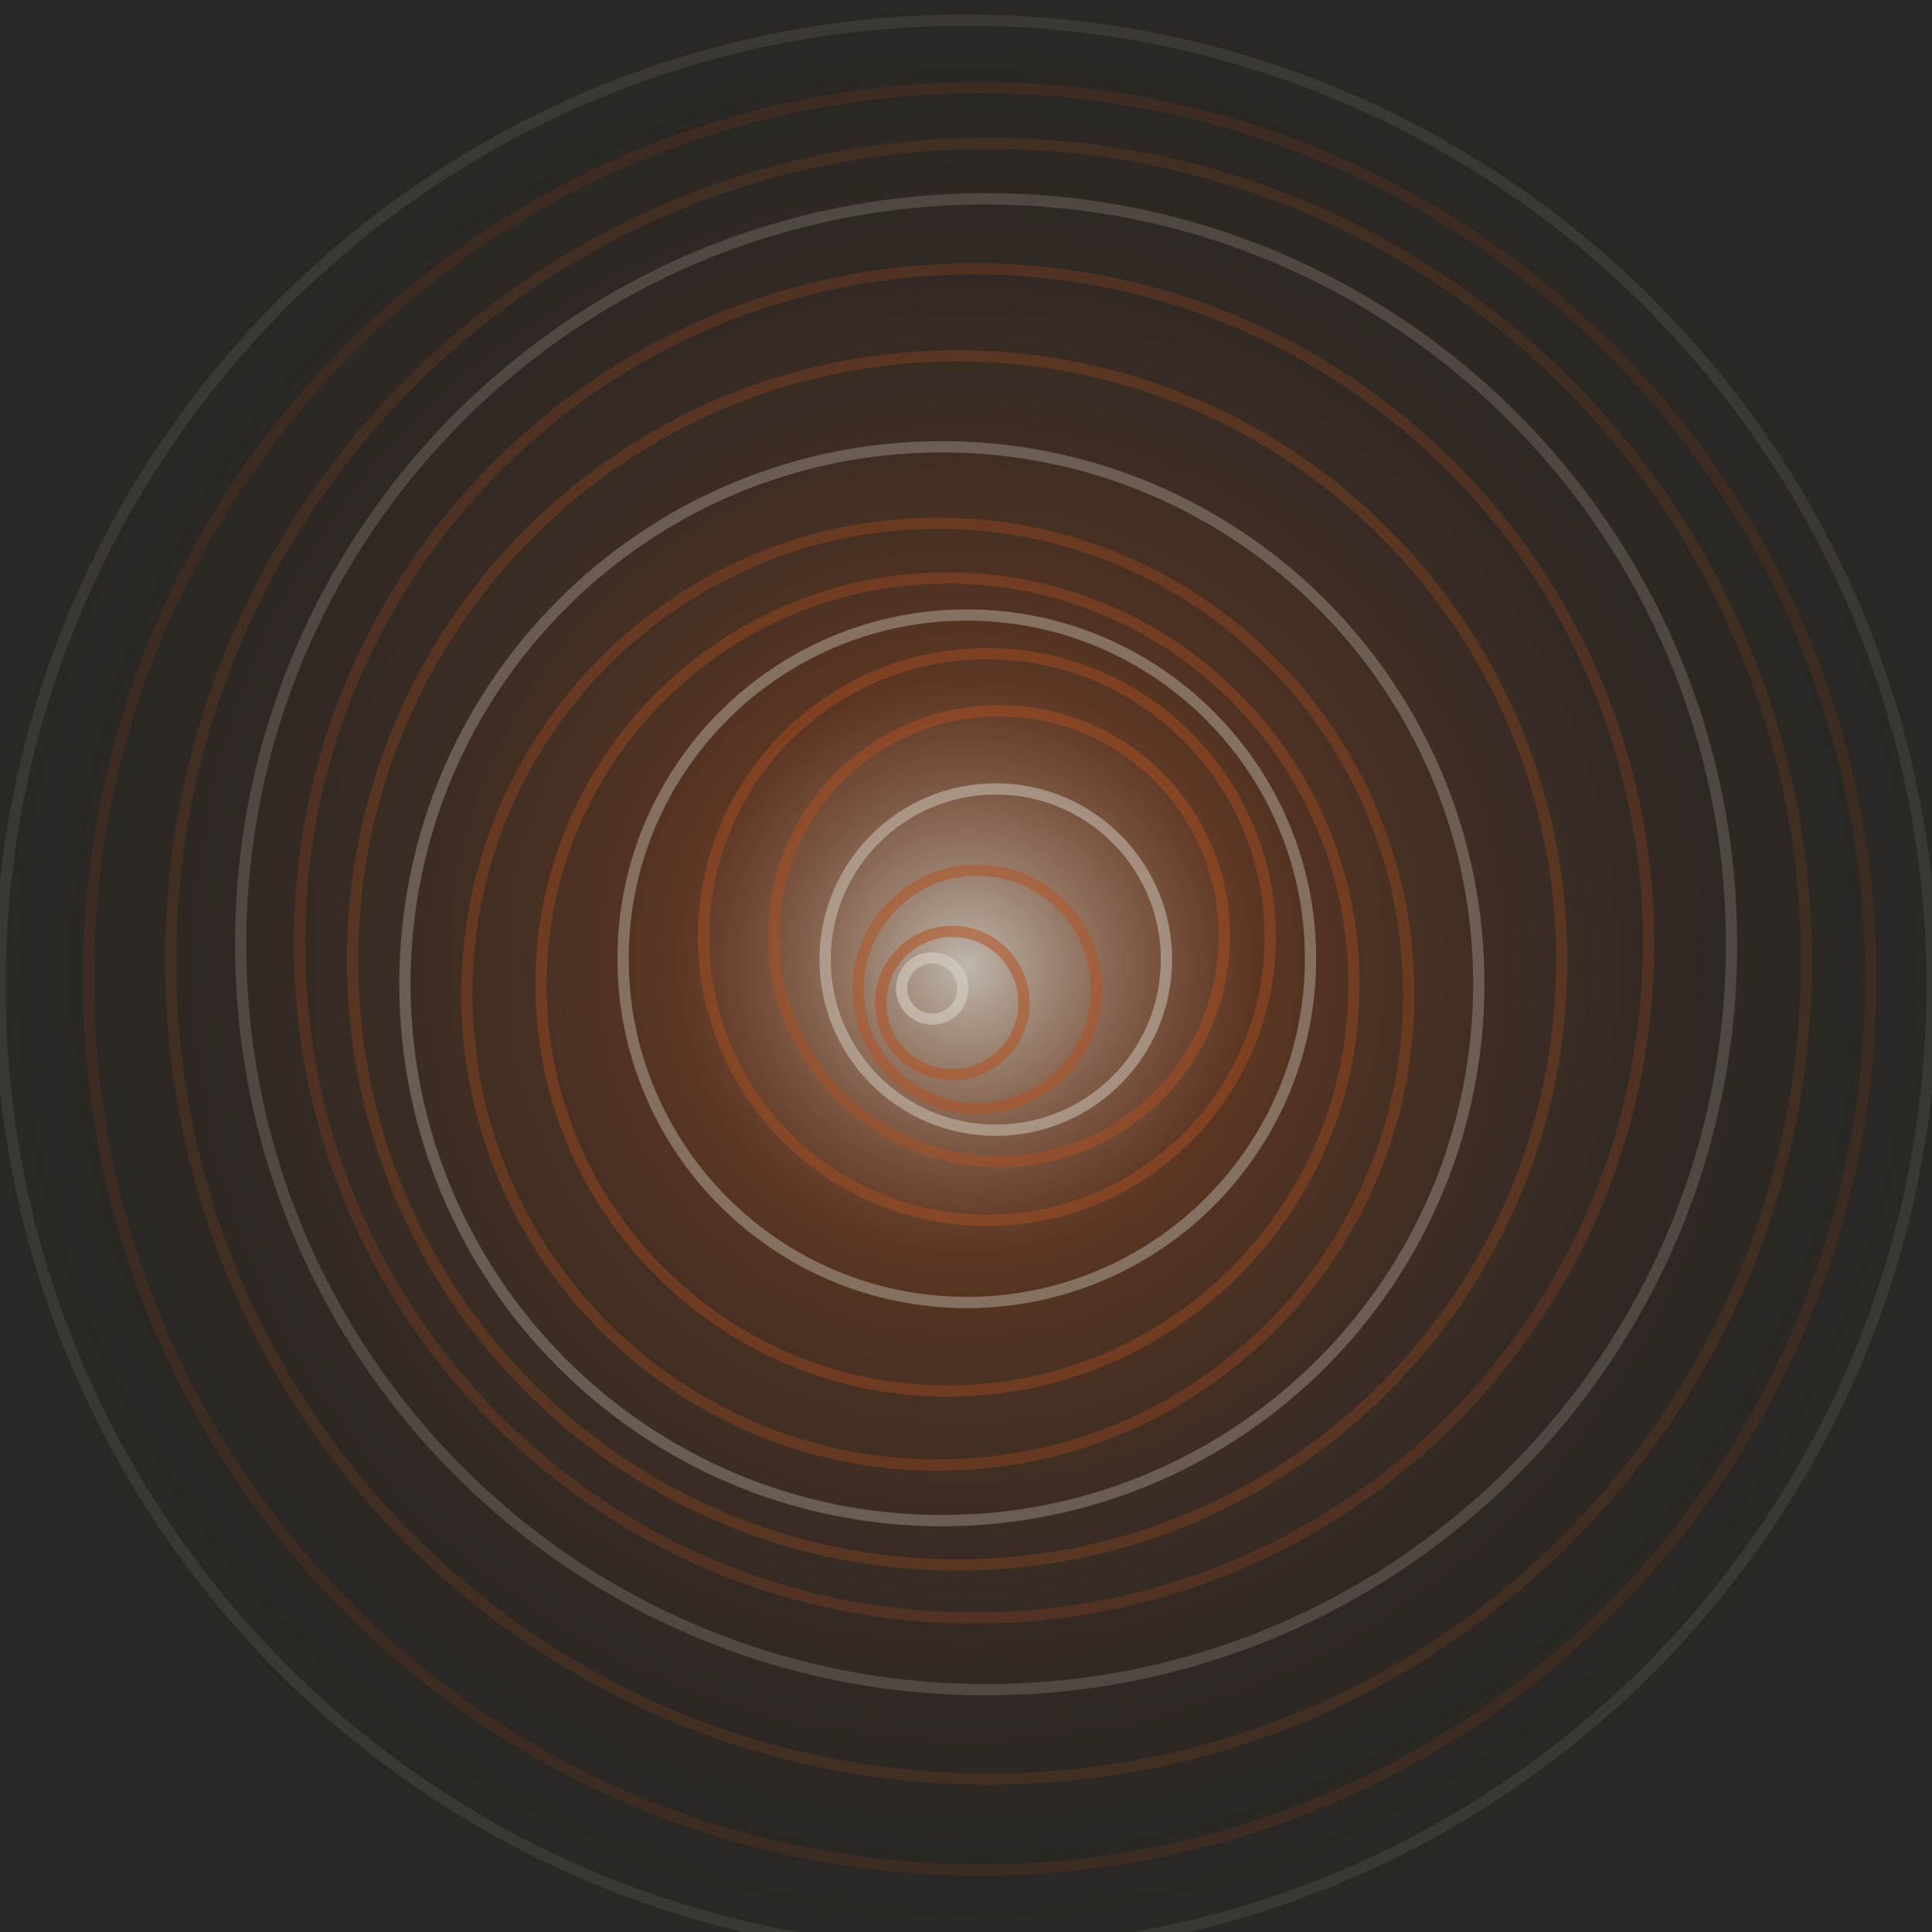
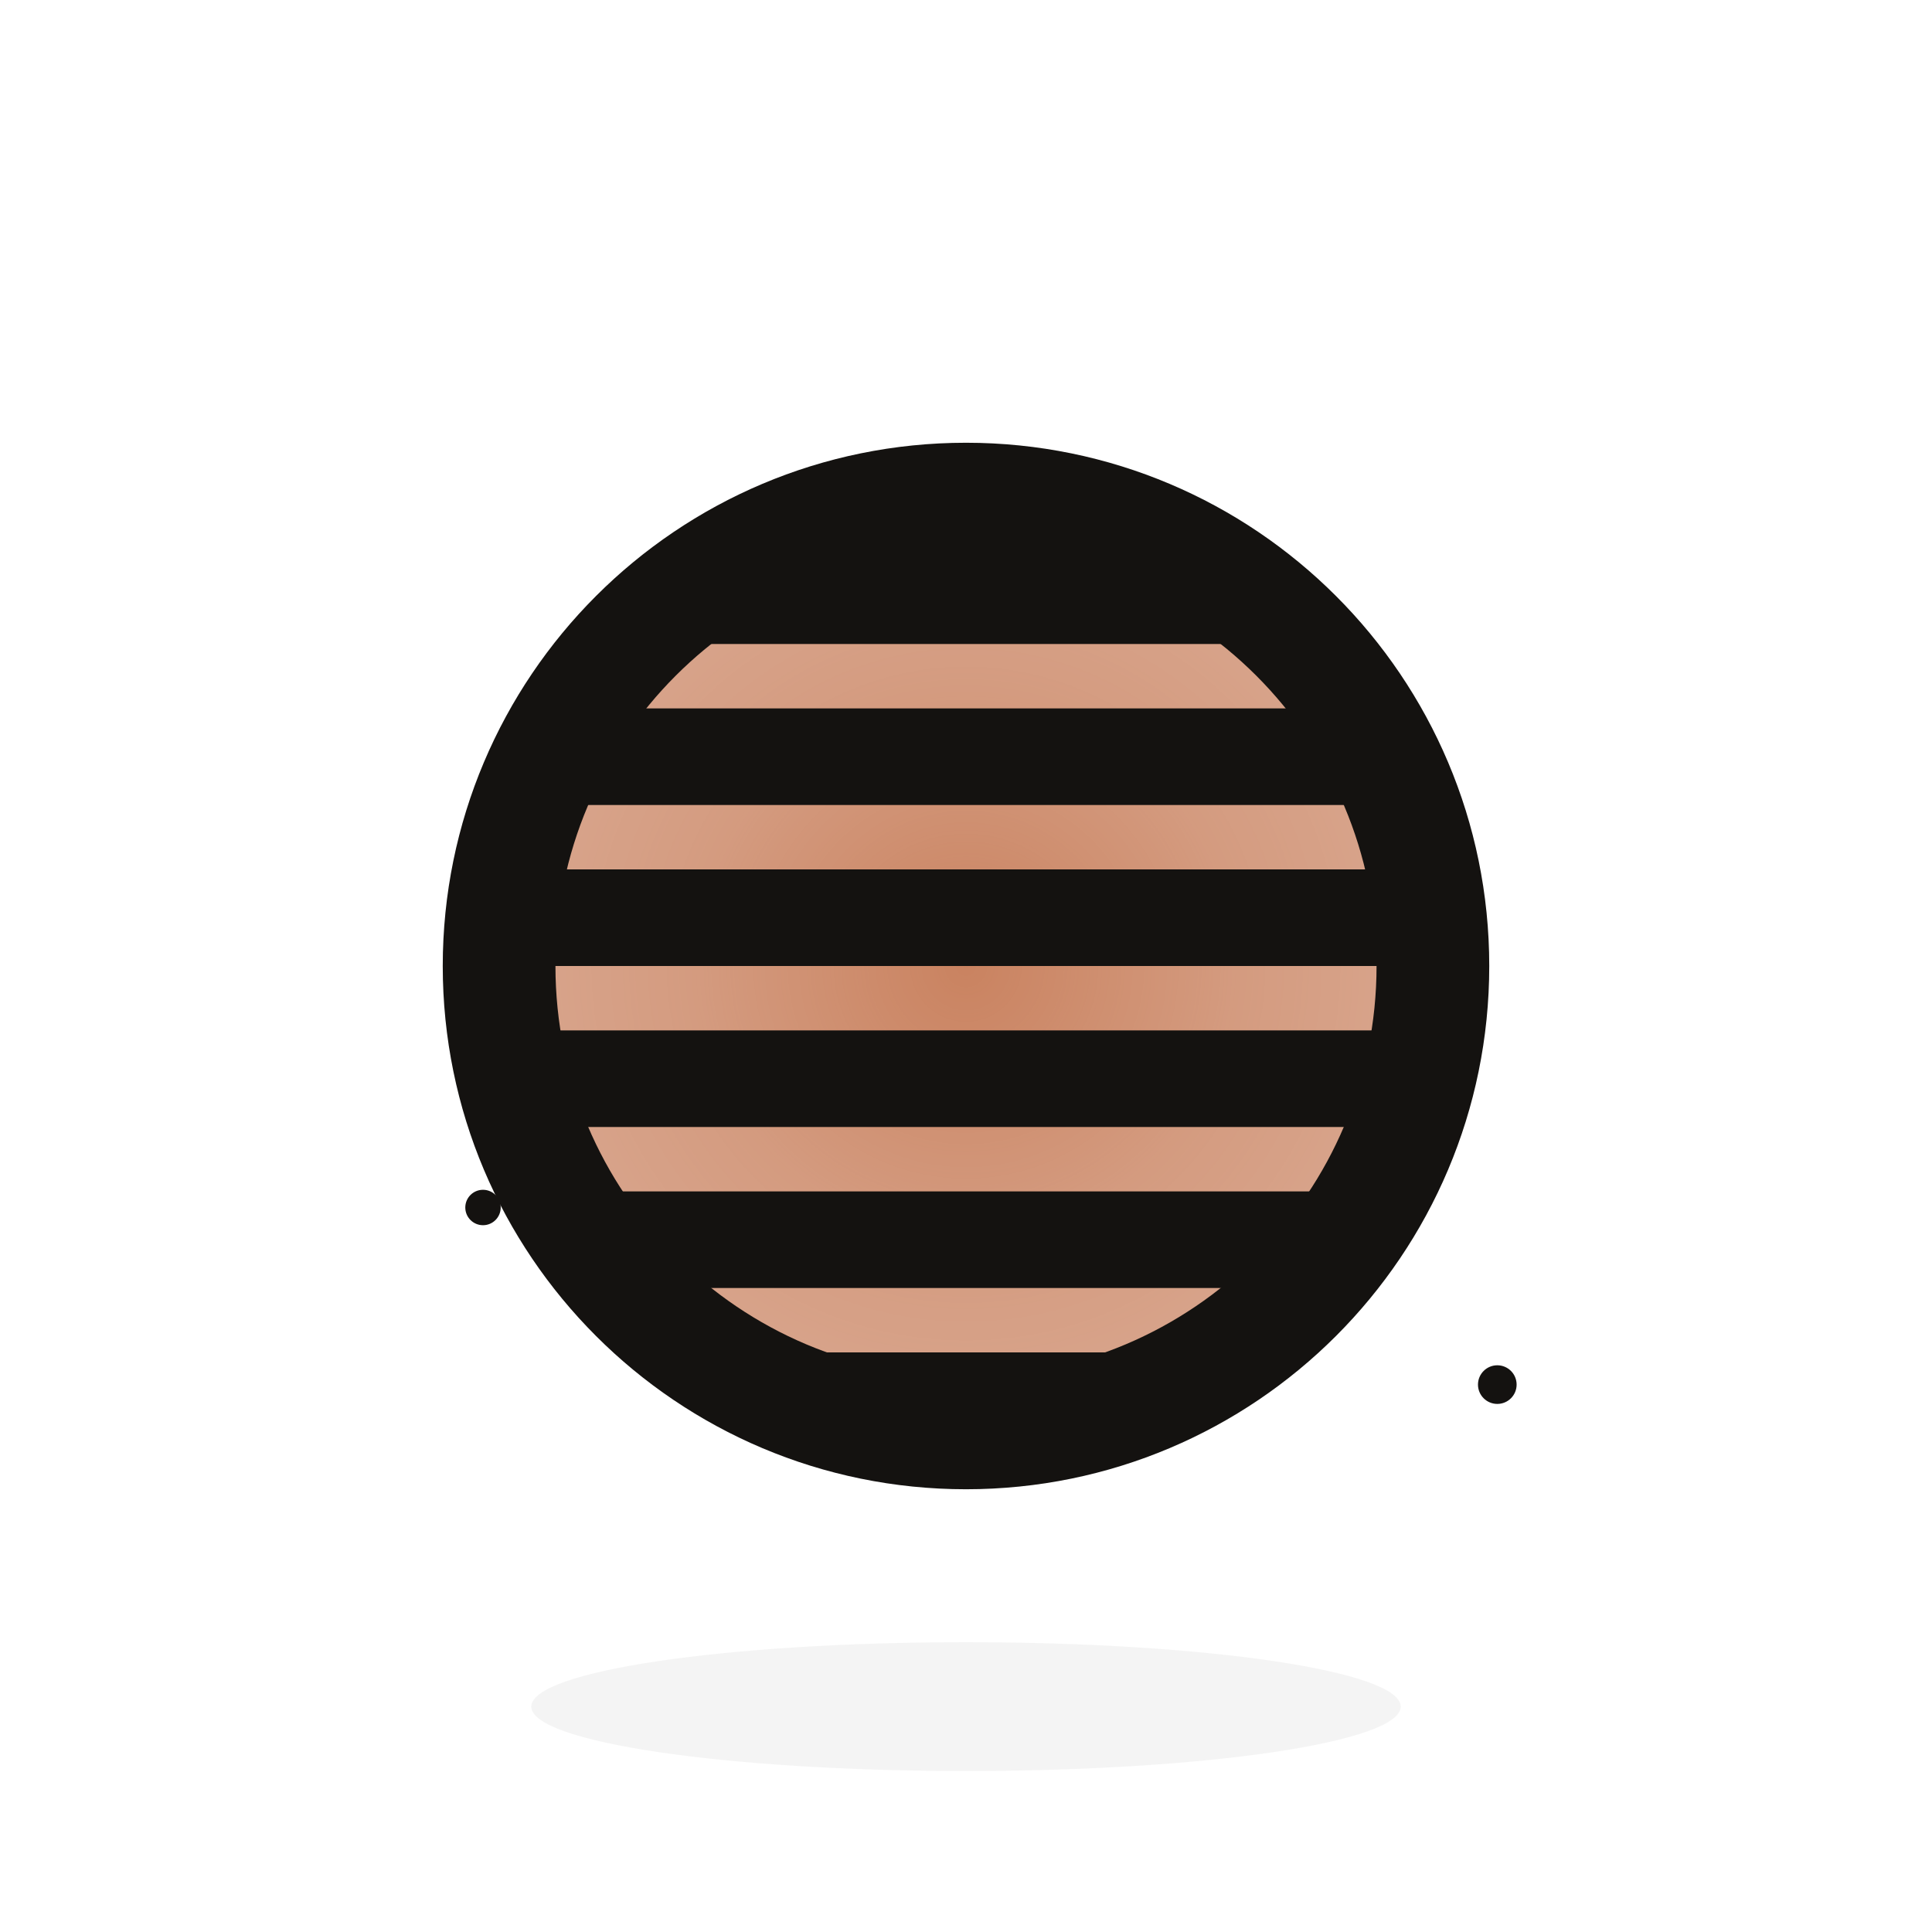
<svg xmlns="http://www.w3.org/2000/svg" viewBox="0 0 240 240">
  <defs>
-     <radialGradient id="dcluz" cx="50%" cy="50%" r="50%">
-       <stop offset="0%" stop-color="#D8D2C6" stop-opacity="0.85" />
-       <stop offset="30%" stop-color="#B4501F" stop-opacity="0.35" />
-       <stop offset="100%" stop-color="#2A2724" stop-opacity="0" />
+     <radialGradient id="ssd" cx="50%" cy="50%" r="50%">
+       <stop offset="0%" stop-color="#B4501F" stop-opacity="0.42" />
+       <stop offset="55%" stop-color="#B4501F" stop-opacity="0.14" />
+       <stop offset="100%" stop-color="#B4501F" stop-opacity="0" />
    </radialGradient>
  </defs>
-   <rect width="240" height="240" fill="#2A2724" />
-   <circle cx="120" cy="120" r="120" fill="url(#dcluz)" />
-   <circle cx="120.0" cy="122.5" r="120.0" fill="none" stroke="#D8D2C6" stroke-width="1.4" opacity="0.10" />
-   <circle cx="121.7" cy="121.6" r="110.7" fill="none" stroke="#B4501F" stroke-width="1.4" opacity="0.13" />
-   <circle cx="122.8" cy="119.4" r="101.6" fill="none" stroke="#B4501F" stroke-width="1.4" opacity="0.16" />
-   <circle cx="122.5" cy="117.3" r="92.6" fill="none" stroke="#D8D2C6" stroke-width="1.4" opacity="0.19" />
-   <circle cx="121.0" cy="117.2" r="83.8" fill="none" stroke="#B4501F" stroke-width="1.4" opacity="0.23" />
-   <circle cx="118.9" cy="119.3" r="75.1" fill="none" stroke="#B4501F" stroke-width="1.4" opacity="0.26" />
-   <circle cx="117.0" cy="122.2" r="66.7" fill="none" stroke="#D8D2C6" stroke-width="1.4" opacity="0.29" />
-   <circle cx="116.5" cy="123.5" r="58.5" fill="none" stroke="#B4501F" stroke-width="1.4" opacity="0.32" />
-   <circle cx="117.7" cy="122.3" r="50.5" fill="none" stroke="#B4501F" stroke-width="1.4" opacity="0.35" />
-   <circle cx="120.1" cy="119.1" r="42.7" fill="none" stroke="#D8D2C6" stroke-width="1.4" opacity="0.38" />
-   <circle cx="122.6" cy="116.4" r="35.2" fill="none" stroke="#B4501F" stroke-width="1.4" opacity="0.41" />
-   <circle cx="124.1" cy="116.3" r="28.0" fill="none" stroke="#B4501F" stroke-width="1.4" opacity="0.44" />
-   <circle cx="123.7" cy="119.2" r="21.2" fill="none" stroke="#D8D2C6" stroke-width="1.4" opacity="0.47" />
-   <circle cx="121.4" cy="122.9" r="14.8" fill="none" stroke="#B4501F" stroke-width="1.4" opacity="0.51" />
-   <circle cx="118.3" cy="124.6" r="8.9" fill="none" stroke="#B4501F" stroke-width="1.4" opacity="0.54" />
-   <circle cx="115.8" cy="122.8" r="3.8" fill="none" stroke="#D8D2C6" stroke-width="1.4" opacity="0.57" />
+   <ellipse cx="120" cy="212" rx="54" ry="8" fill="#141210" opacity="0.05" />
+   <circle cx="120" cy="120" r="62" fill="url(#ssd)" />
+   <defs>
+     <clipPath id="ssdc">
+       <circle cx="120" cy="120" r="58" />
+     </clipPath>
+   </defs>
+   <circle cx="120" cy="120" r="58" fill="#B4501F" opacity="0.5" />
+   <g clip-path="url(#ssdc)">
+     <rect x="56" y="68" width="128" height="12" fill="#141210" />
+     <rect x="56" y="88" width="128" height="12" fill="#141210" />
+     <rect x="56" y="108" width="128" height="12" fill="#141210" />
+     <rect x="56" y="128" width="128" height="12" fill="#141210" />
+     <rect x="56" y="148" width="128" height="12" fill="#141210" />
+     <rect x="56" y="168" width="128" height="12" fill="#141210" />
+   </g>
+   <circle cx="120" cy="120" r="58" fill="none" stroke="#141210" stroke-width="14" />
+   <circle cx="161.0" cy="161.0" r="4" fill="#141210" />
+   <circle cx="79.0" cy="161.0" r="4" fill="#141210" />
+   <circle cx="79.0" cy="79.0" r="4" fill="#141210" />
+   <circle cx="161.0" cy="79.0" r="4" fill="#141210" />
+   <circle cx="60" cy="150" r="2.2" fill="#141210" />
+   <circle cx="186" cy="172" r="2.4" fill="#141210" />
</svg>
